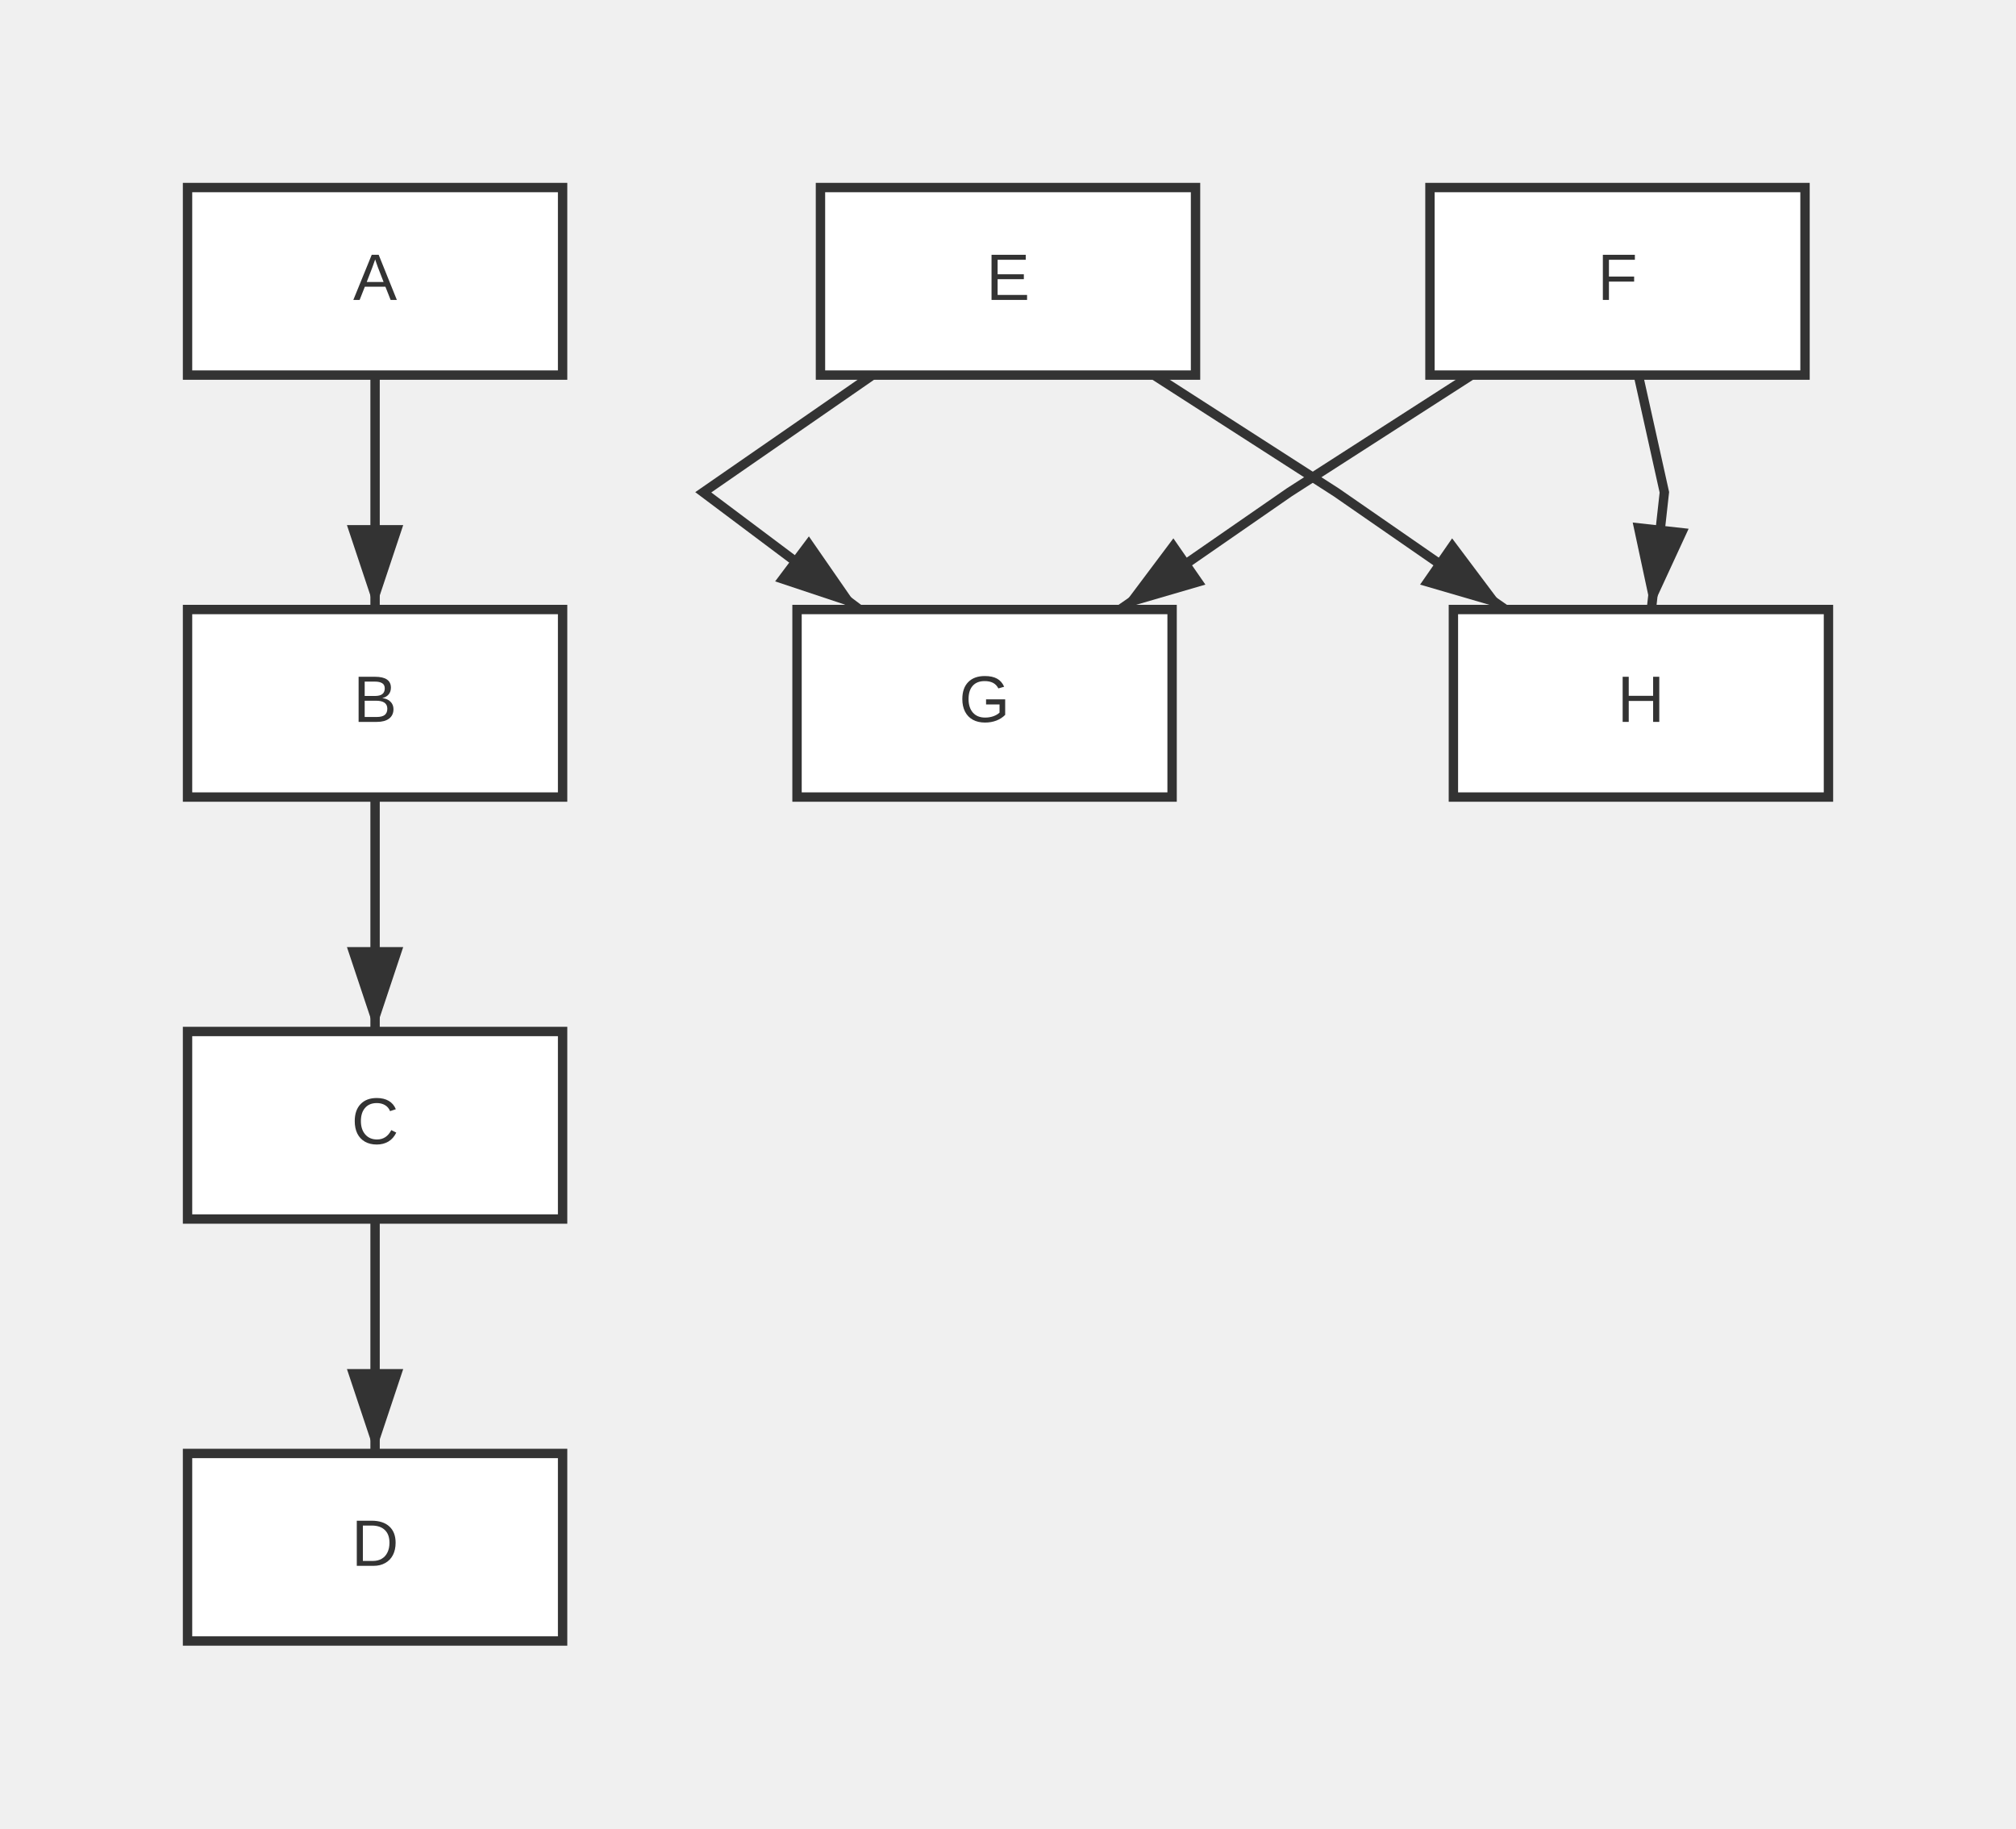
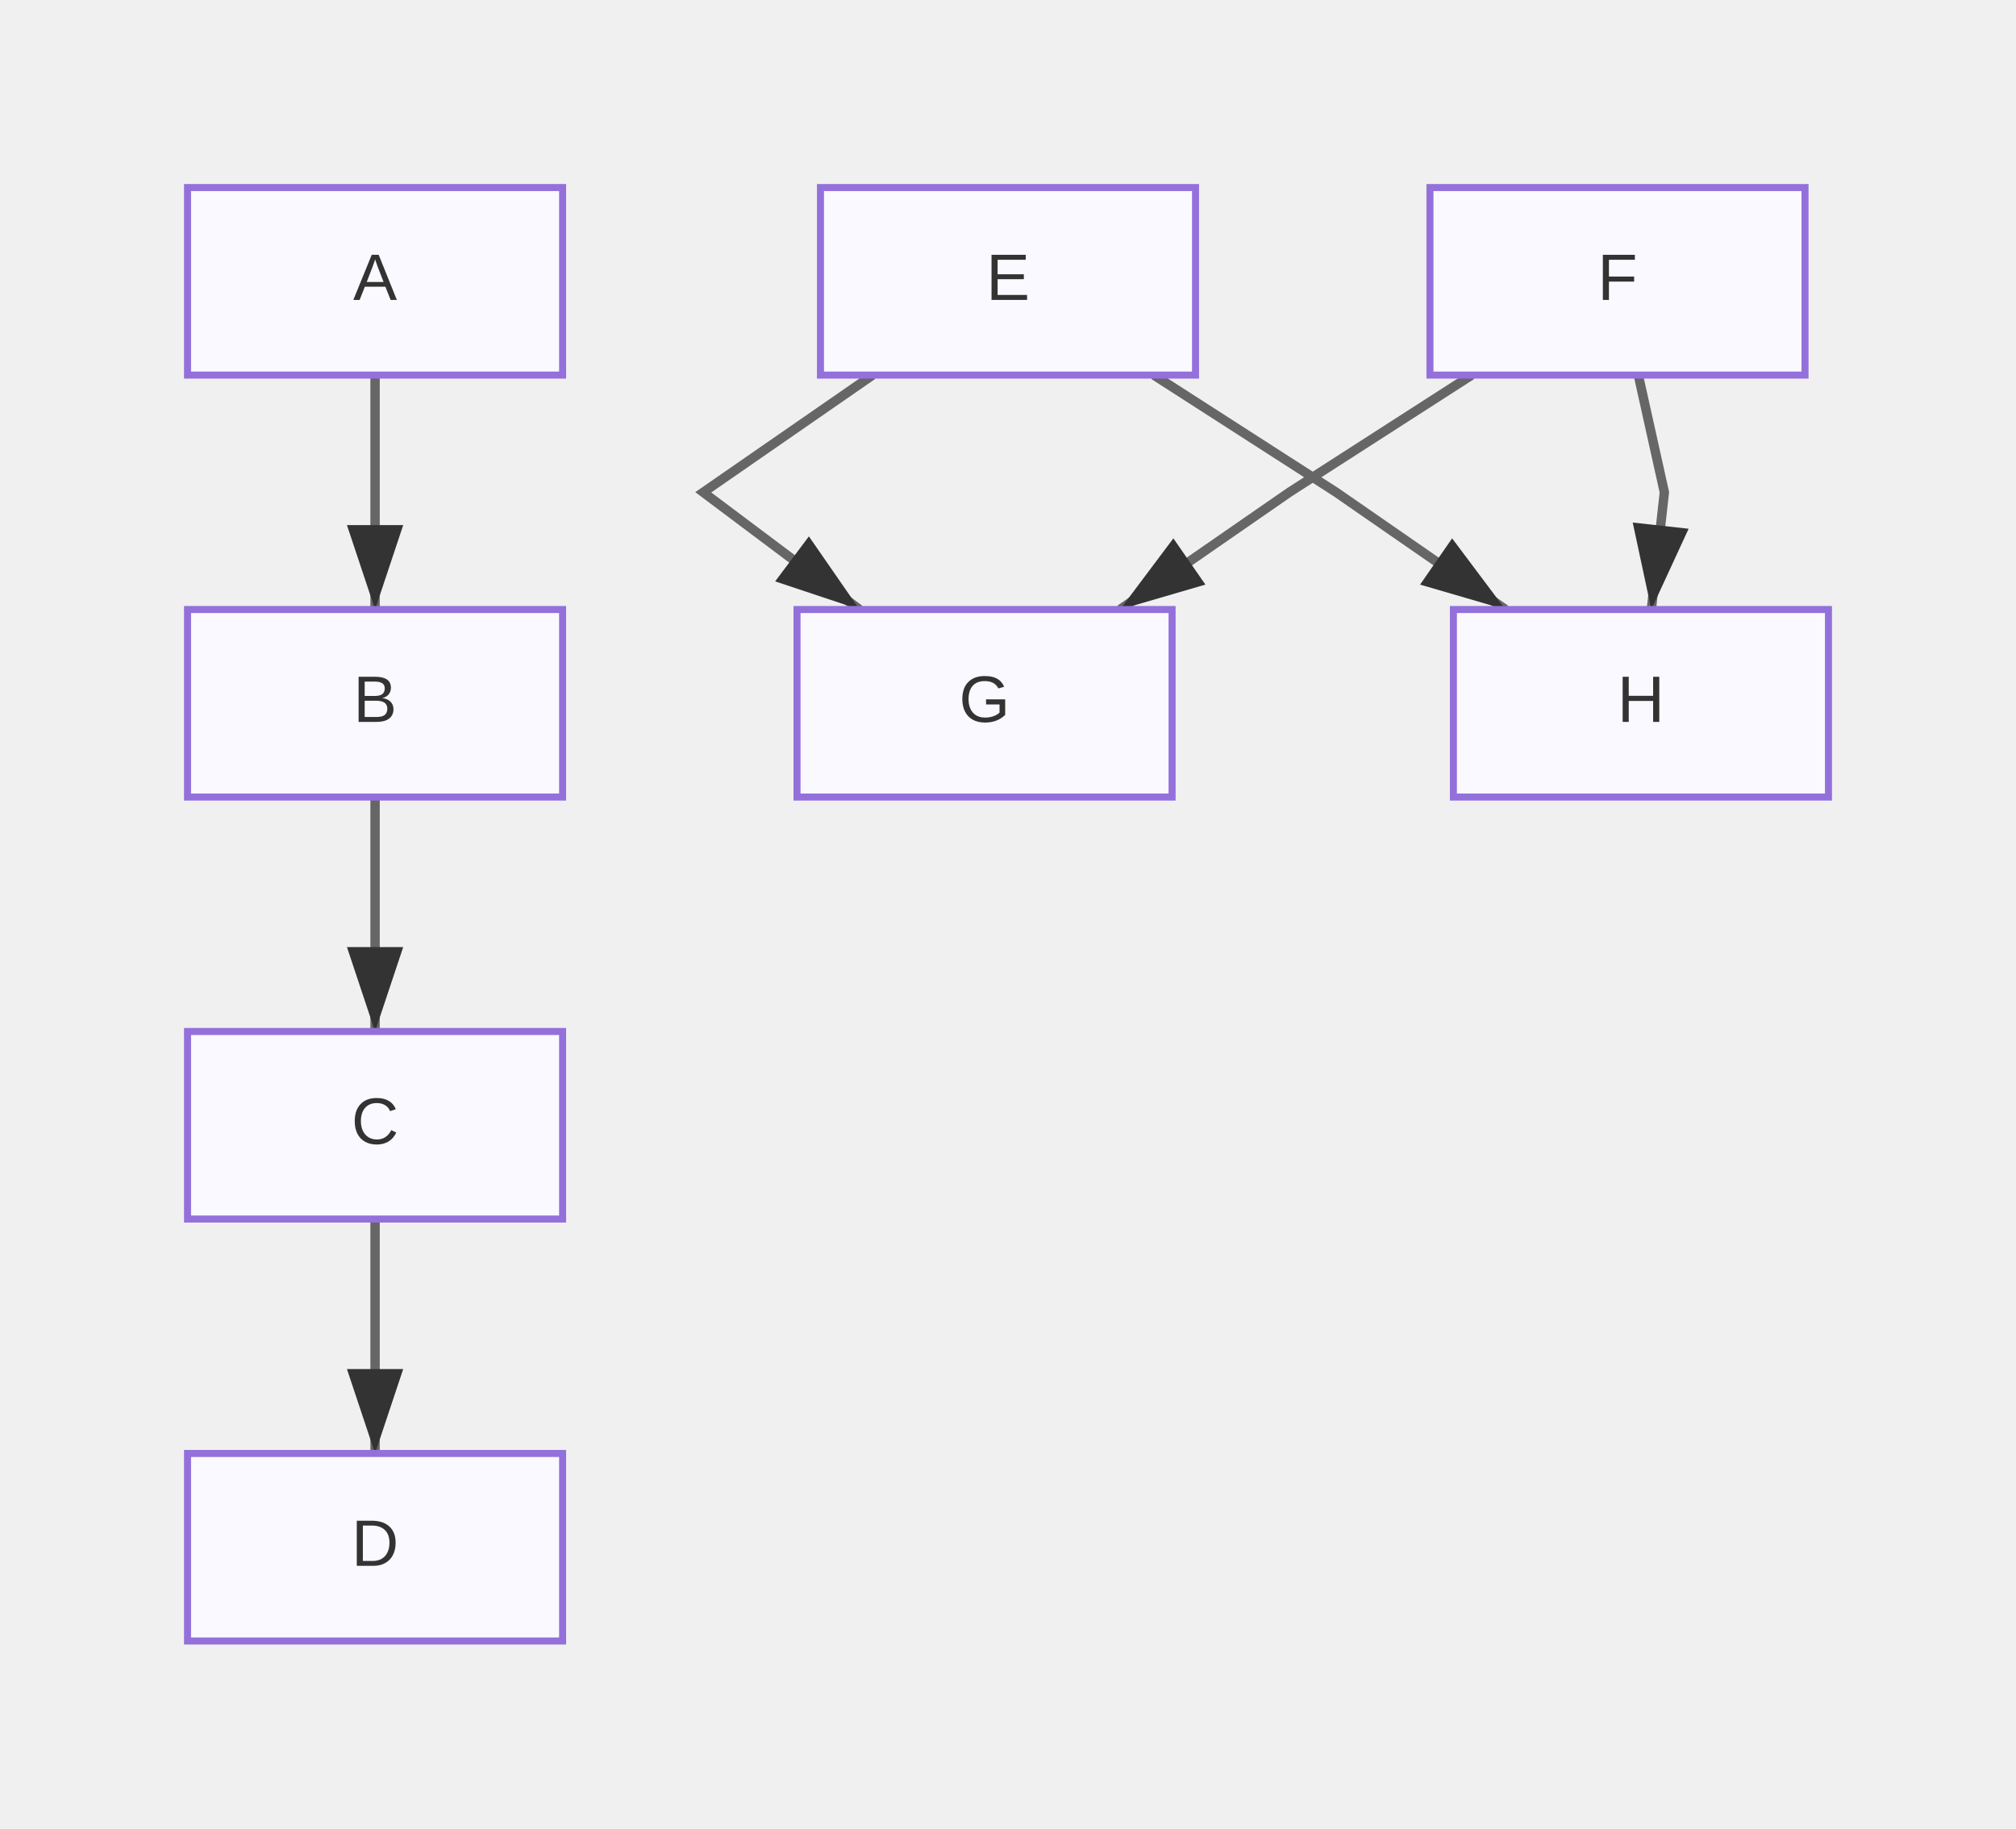
<svg xmlns="http://www.w3.org/2000/svg" width="430" height="390" viewBox="0 0 430 390">
  <defs>
    <marker id="arrow" markerWidth="10" markerHeight="10" refX="9" refY="3" orient="auto" markerUnits="strokeWidth">
      <path d="M0,0 L0,6 L9,3 z" fill="#333" />
    </marker>
    <marker id="circle-marker" markerWidth="6" markerHeight="6" refX="3" refY="3" orient="auto" markerUnits="strokeWidth">
      <circle cx="3" cy="3" r="3" fill="#333" />
    </marker>
  </defs>
-   <path d="M80,80 L80,105 L80,130" stroke="#333" stroke-width="2" fill="none" marker-end="url(#arrow)" />
-   <path d="M80,170 L80,195 L80,220" stroke="#333" stroke-width="2" fill="none" marker-end="url(#arrow)" />
-   <path d="M80,260 L80,285 L80,310" stroke="#333" stroke-width="2" fill="none" marker-end="url(#arrow)" />
-   <path d="M186.111,80 L150,105 L183.333,130" stroke="#333" stroke-width="2" fill="none" marker-end="url(#arrow)" />
-   <path d="M246.111,80 L285,105 L321.111,130" stroke="#333" stroke-width="2" fill="none" marker-end="url(#arrow)" />
-   <path d="M313.889,80 L275,105 L238.889,130" stroke="#333" stroke-width="2" fill="none" marker-end="url(#arrow)" />
-   <path d="M349.444,80 L355,105 L352.222,130" stroke="#333" stroke-width="2" fill="none" marker-end="url(#arrow)" />
+   <path d="M80,80 L80,105 L80,130" stroke="#666" stroke-width="2" fill="none" marker-end="url(#arrow)" />
+   <path d="M80,170 L80,195 L80,220" stroke="#666" stroke-width="2" fill="none" marker-end="url(#arrow)" />
+   <path d="M80,260 L80,285 L80,310" stroke="#666" stroke-width="2" fill="none" marker-end="url(#arrow)" />
+   <path d="M186.111,80 L150,105 L183.333,130" stroke="#666" stroke-width="2" fill="none" marker-end="url(#arrow)" />
+   <path d="M246.111,80 L285,105 L321.111,130" stroke="#666" stroke-width="2" fill="none" marker-end="url(#arrow)" />
+   <path d="M313.889,80 L275,105 L238.889,130" stroke="#666" stroke-width="2" fill="none" marker-end="url(#arrow)" />
+   <path d="M349.444,80 L355,105 L352.222,130" stroke="#666" stroke-width="2" fill="none" marker-end="url(#arrow)" />
  <g id="A">
-     <rect x="40" y="40" width="80" height="40" rx="0" ry="0" stroke="#333" stroke-width="2" fill="#fff" />
+     <rect x="40" y="40" width="80" height="40" rx="0" ry="0" stroke="#9370db" stroke-width="1.5" fill="#f9f9ff" />
    <text x="80" y="60" text-anchor="middle" dominant-baseline="middle" font-family="Arial, sans-serif" font-size="14" fill="#333">A</text>
  </g>
  <g id="B">
-     <rect x="40" y="130" width="80" height="40" rx="0" ry="0" stroke="#333" stroke-width="2" fill="#fff" />
+     <rect x="40" y="130" width="80" height="40" rx="0" ry="0" stroke="#9370db" stroke-width="1.5" fill="#f9f9ff" />
    <text x="80" y="150" text-anchor="middle" dominant-baseline="middle" font-family="Arial, sans-serif" font-size="14" fill="#333">B</text>
  </g>
  <g id="C">
-     <rect x="40" y="220" width="80" height="40" rx="0" ry="0" stroke="#333" stroke-width="2" fill="#fff" />
+     <rect x="40" y="220" width="80" height="40" rx="0" ry="0" stroke="#9370db" stroke-width="1.5" fill="#f9f9ff" />
    <text x="80" y="240" text-anchor="middle" dominant-baseline="middle" font-family="Arial, sans-serif" font-size="14" fill="#333">C</text>
  </g>
  <g id="D">
-     <rect x="40" y="310" width="80" height="40" rx="0" ry="0" stroke="#333" stroke-width="2" fill="#fff" />
+     <rect x="40" y="310" width="80" height="40" rx="0" ry="0" stroke="#9370db" stroke-width="1.5" fill="#f9f9ff" />
    <text x="80" y="330" text-anchor="middle" dominant-baseline="middle" font-family="Arial, sans-serif" font-size="14" fill="#333">D</text>
  </g>
  <g id="E">
-     <rect x="175" y="40" width="80" height="40" rx="0" ry="0" stroke="#333" stroke-width="2" fill="#fff" />
+     <rect x="175" y="40" width="80" height="40" rx="0" ry="0" stroke="#9370db" stroke-width="1.5" fill="#f9f9ff" />
    <text x="215" y="60" text-anchor="middle" dominant-baseline="middle" font-family="Arial, sans-serif" font-size="14" fill="#333">E</text>
  </g>
  <g id="F">
-     <rect x="305" y="40" width="80" height="40" rx="0" ry="0" stroke="#333" stroke-width="2" fill="#fff" />
+     <rect x="305" y="40" width="80" height="40" rx="0" ry="0" stroke="#9370db" stroke-width="1.5" fill="#f9f9ff" />
    <text x="345" y="60" text-anchor="middle" dominant-baseline="middle" font-family="Arial, sans-serif" font-size="14" fill="#333">F</text>
  </g>
  <g id="G">
-     <rect x="170" y="130" width="80" height="40" rx="0" ry="0" stroke="#333" stroke-width="2" fill="#fff" />
+     <rect x="170" y="130" width="80" height="40" rx="0" ry="0" stroke="#9370db" stroke-width="1.5" fill="#f9f9ff" />
    <text x="210" y="150" text-anchor="middle" dominant-baseline="middle" font-family="Arial, sans-serif" font-size="14" fill="#333">G</text>
  </g>
  <g id="H">
-     <rect x="310" y="130" width="80" height="40" rx="0" ry="0" stroke="#333" stroke-width="2" fill="#fff" />
+     <rect x="310" y="130" width="80" height="40" rx="0" ry="0" stroke="#9370db" stroke-width="1.5" fill="#f9f9ff" />
    <text x="350" y="150" text-anchor="middle" dominant-baseline="middle" font-family="Arial, sans-serif" font-size="14" fill="#333">H</text>
  </g>
</svg>
